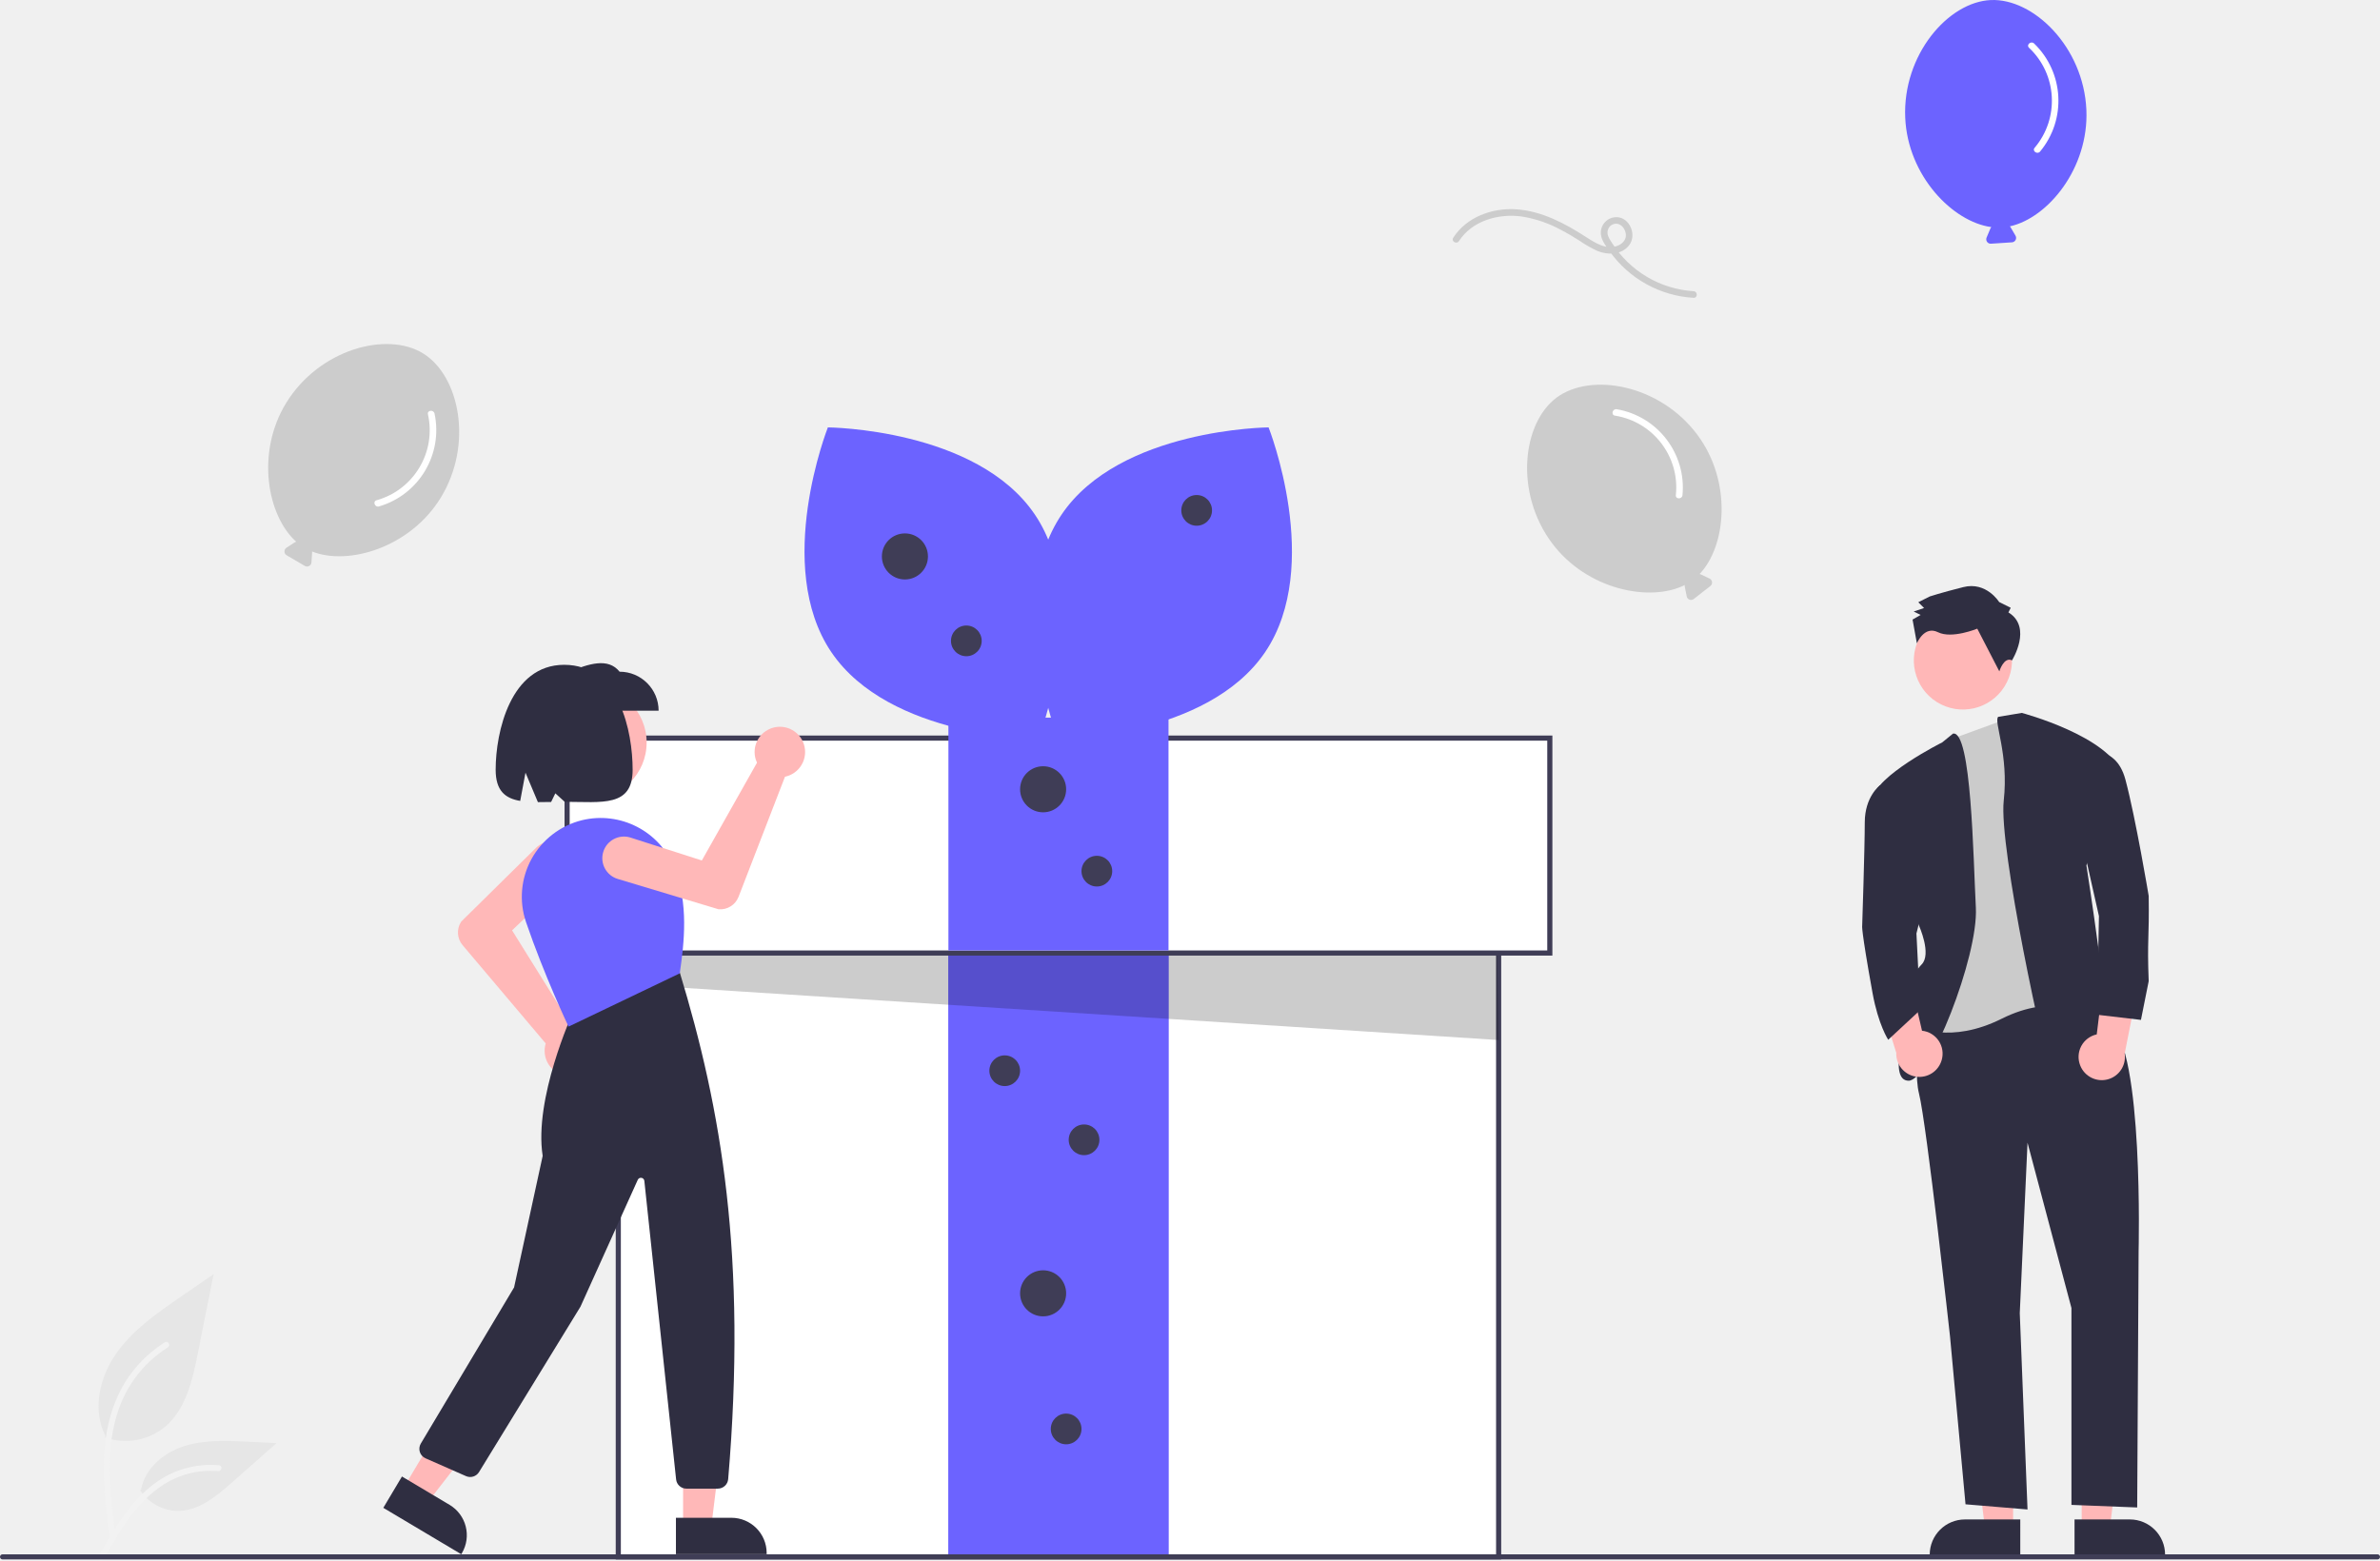
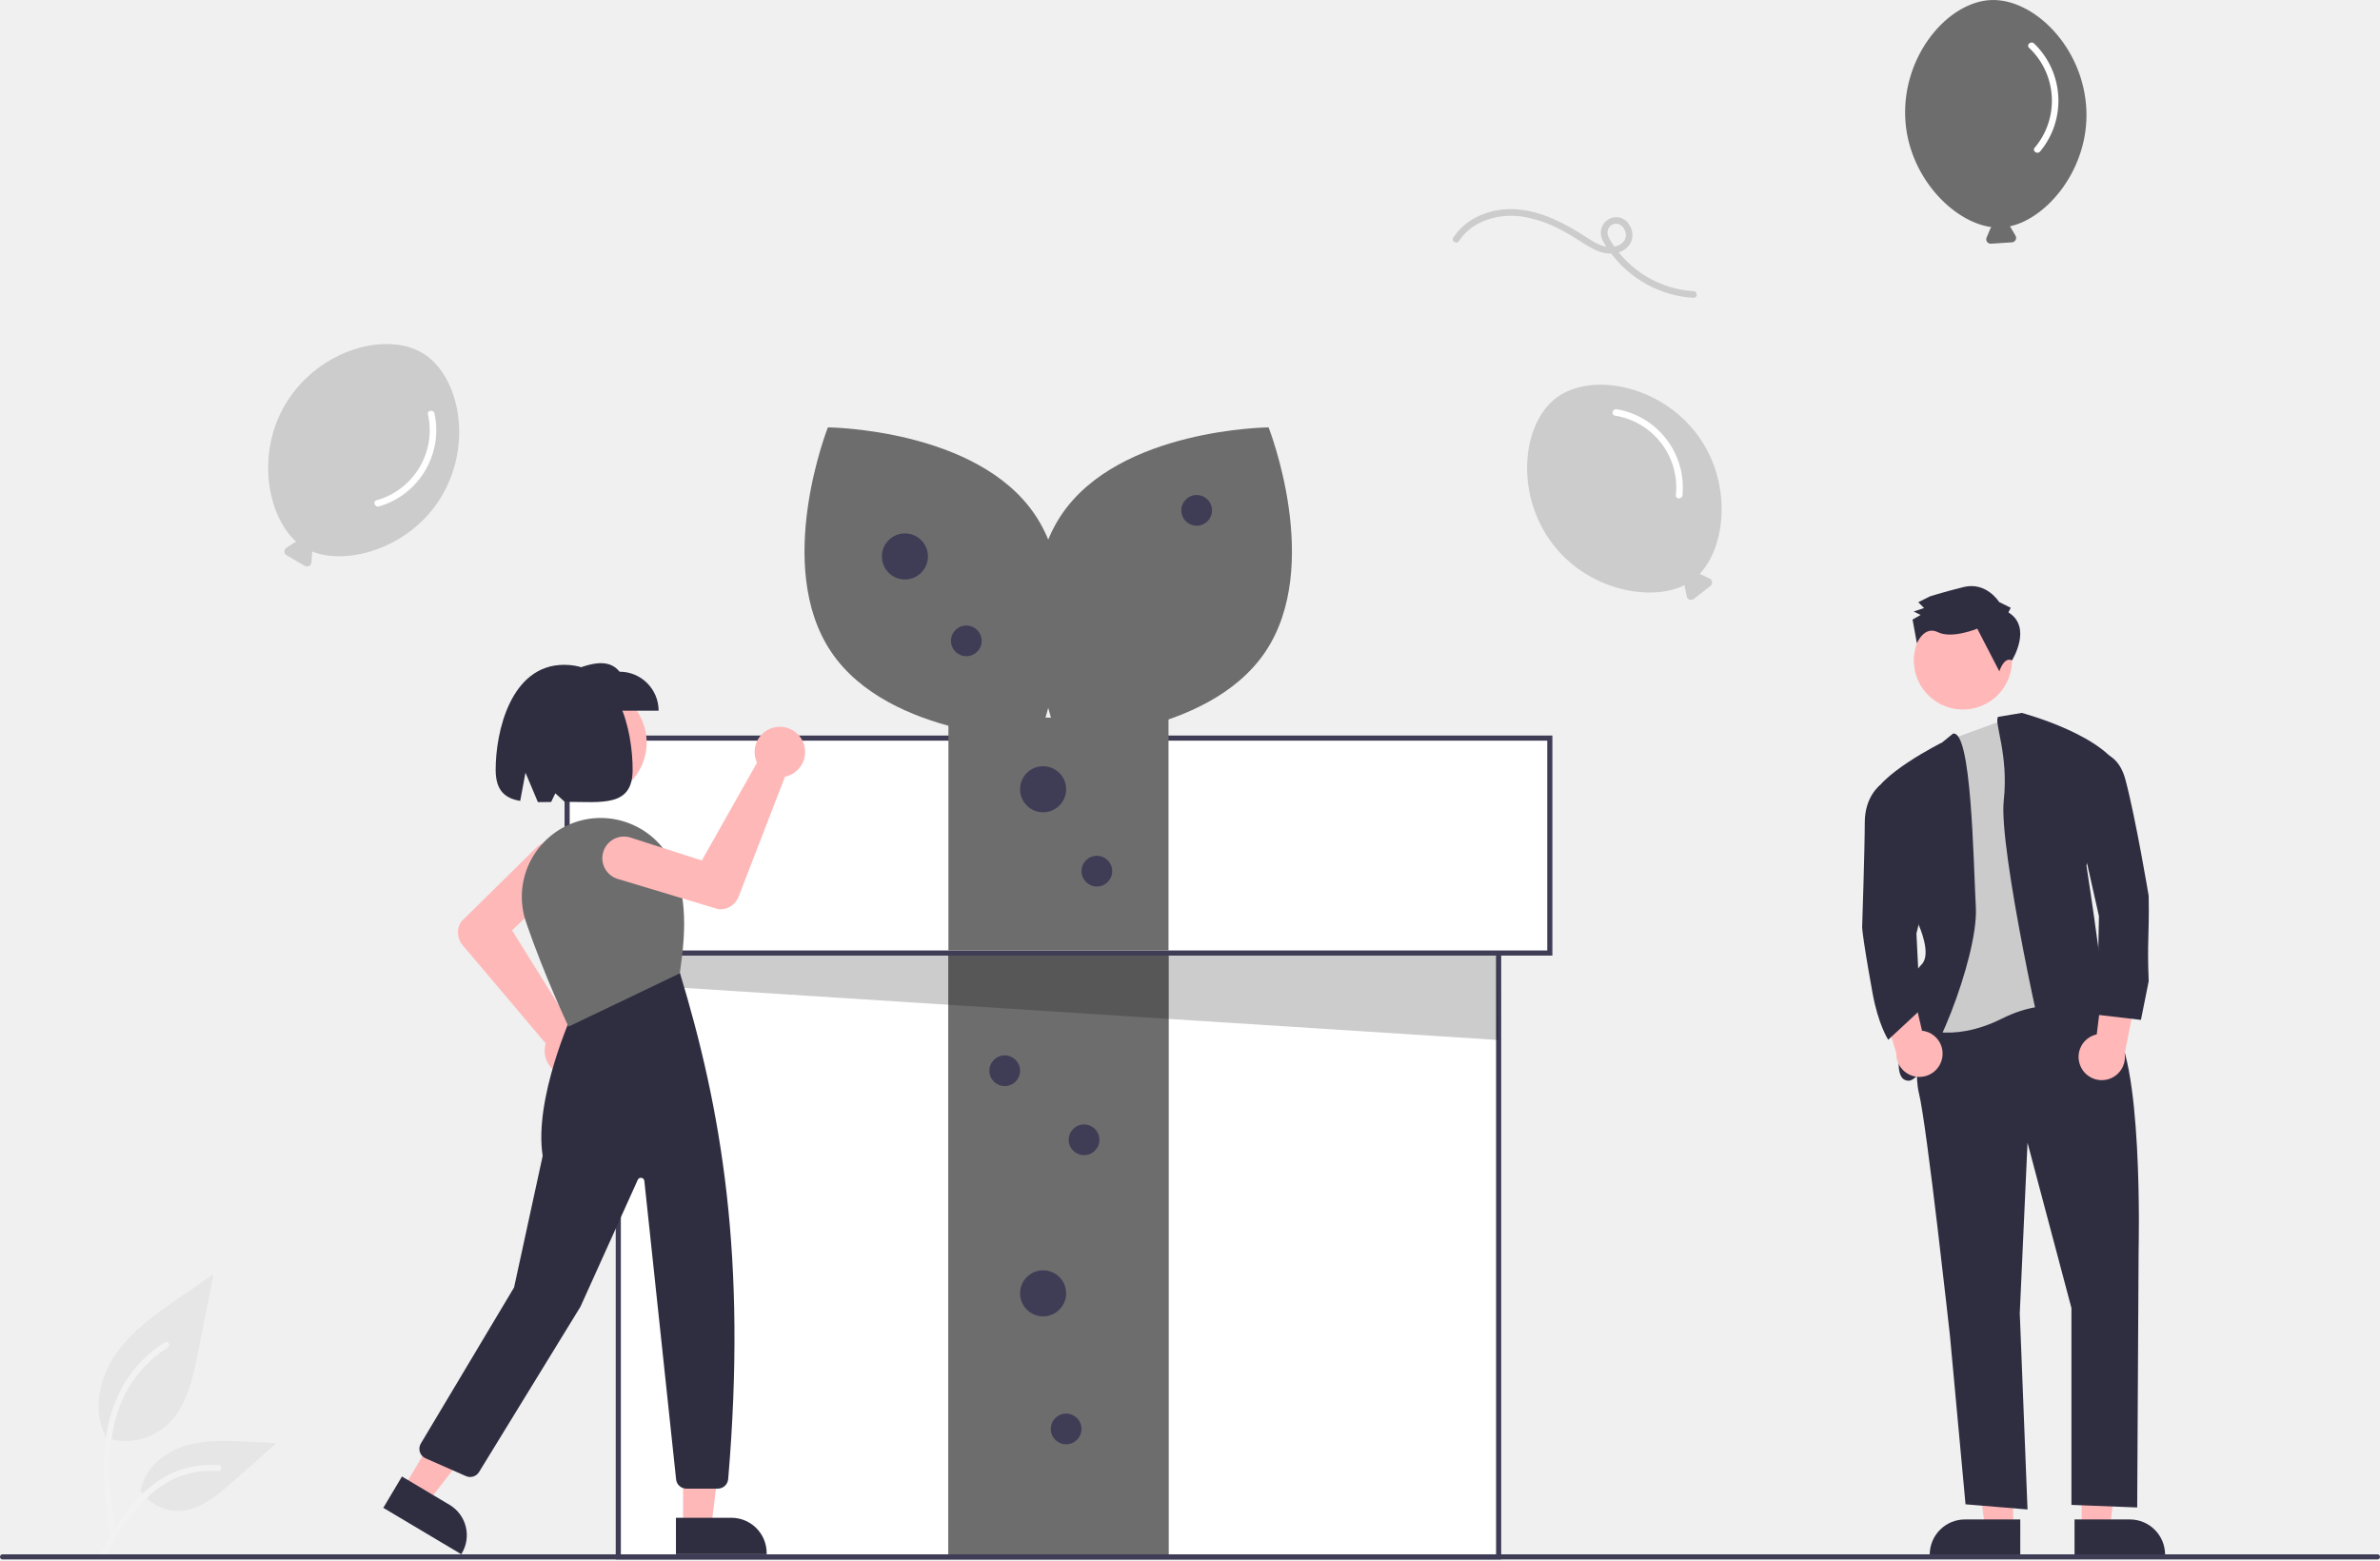
<svg xmlns="http://www.w3.org/2000/svg" id="ff866e24-ed1c-4c82-964a-ad574d8b702d" data-name="Layer 1" width="930" height="609.874" viewBox="0 0 930 609.874">
  <path id="f5877e54-26d9-4110-bb17-7d90037dcb2b" data-name="Path 438" d="M176.062,706.849a24.215,24.215,0,0,0,23.383-4.119c8.19-6.874,10.758-18.196,12.847-28.682l6.18-31.017L205.533,651.94c-9.305,6.406-18.818,13.019-25.26,22.298s-9.252,21.947-4.078,31.988" transform="translate(-135 -145.0632)" fill="#e6e6e6" />
  <path id="af7e5462-cb8c-4c3a-a84b-026a28a01614" data-name="Path 439" d="M178.06,746.559c-1.628-11.864-3.304-23.881-2.159-35.872,1.015-10.649,4.264-21.049,10.878-29.579A49.206,49.206,0,0,1,199.404,669.668c1.262-.796,2.424,1.204,1.167,1.997a46.779,46.779,0,0,0-18.504,22.326c-4.029,10.246-4.675,21.416-3.982,32.3.419,6.582,1.311,13.121,2.206,19.653a1.198,1.198,0,0,1-.808,1.423,1.163,1.163,0,0,1-1.423-.808Z" transform="translate(-135 -145.0632)" fill="#f2f2f2" />
  <path id="b74da307-8ad0-4d1b-99e4-dedad26aca71" data-name="Path 442" d="M189.781,727.523a17.825,17.825,0,0,0,15.531,8.019c7.864-.373,14.418-5.86,20.317-11.07l17.452-15.409-11.55-.553c-8.306-.398-16.827-.771-24.738,1.793s-15.208,8.726-16.654,16.915" transform="translate(-135 -145.0632)" fill="#e6e6e6" />
  <path id="eea67ff0-2845-4236-af55-5d249be779f1" data-name="Path 443" d="M173.457,753.379c7.84-13.871,16.932-29.288,33.181-34.216a37.026,37.026,0,0,1,13.955-1.441c1.482.128,1.112,2.412-.367,2.285a34.398,34.398,0,0,0-22.272,5.892c-6.28,4.275-11.17,10.218-15.308,16.519-2.535,3.861-4.806,7.884-7.076,11.903C174.845,755.606,172.723,754.678,173.457,753.379Z" transform="translate(-135 -145.0632)" fill="#f2f2f2" />
  <rect x="241.602" y="315.468" width="344" height="293" fill="#fff" />
  <path d="M721.602,754.531h-346v-295h346Zm-344-2h342v-291h-342Z" transform="translate(-135 -145.0632)" fill="#3f3d56" />
-   <rect x="370.602" y="372.468" width="86" height="236" fill="#6c63ff" />
-   <rect x="370.602" y="372.468" width="86" height="236" fill="#6c63ff" />
+   <rect x="370.602" y="372.468" width="86" height="236" fill="#6d6d6d" />
+   <rect x="370.602" y="372.468" width="86" height="236" fill="#6d6d6d" />
  <polygon points="242.602 336.968 242.602 384.506 585.602 406.468 584.591 347.81 242.602 336.968" opacity="0.2" />
  <rect x="221.602" y="288.468" width="384" height="84" fill="#fff" />
  <path d="M741.602,518.531h-386v-86h386Zm-384-2h382v-82h-382Z" transform="translate(-135 -145.0632)" fill="#3f3d56" />
-   <rect x="370.602" y="280.468" width="86" height="91" fill="#6c63ff" />
-   <path d="M539.394,346.188c22.701,33.652,1.312,87.775,1.312,87.775s-58.195-.436-80.897-34.088-1.312-87.775-1.312-87.775S516.693,312.536,539.394,346.188Z" transform="translate(-135 -145.0632)" fill="#6c63ff" />
-   <path d="M549.81,346.188c-22.701,33.652-1.312,87.775-1.312,87.775s58.195-.436,80.897-34.088,1.312-87.775,1.312-87.775S572.512,312.536,549.81,346.188Z" transform="translate(-135 -145.0632)" fill="#6c63ff" />
+   <rect x="370.602" y="280.468" width="86" height="91" fill="#6d6d6d" />
+   <path d="M539.394,346.188c22.701,33.652,1.312,87.775,1.312,87.775s-58.195-.436-80.897-34.088-1.312-87.775-1.312-87.775S516.693,312.536,539.394,346.188Z" transform="translate(-135 -145.0632)" fill="#6d6d6d" />
+   <path d="M549.81,346.188c-22.701,33.652-1.312,87.775-1.312,87.775s58.195-.436,80.897-34.088,1.312-87.775,1.312-87.775S572.512,312.536,549.81,346.188Z" transform="translate(-135 -145.0632)" fill="#6d6d6d" />
  <circle cx="353.602" cy="217.468" r="9" fill="#3f3d56" />
  <circle cx="407.602" cy="308.468" r="9" fill="#3f3d56" />
  <circle cx="407.602" cy="505.468" r="9" fill="#3f3d56" />
  <circle cx="377.602" cy="250.468" r="6" fill="#3f3d56" />
  <circle cx="467.602" cy="199.468" r="6" fill="#3f3d56" />
  <circle cx="428.602" cy="340.468" r="6" fill="#3f3d56" />
  <circle cx="392.602" cy="418.468" r="6" fill="#3f3d56" />
  <circle cx="423.602" cy="445.468" r="6" fill="#3f3d56" />
  <circle cx="416.602" cy="558.468" r="6" fill="#3f3d56" />
  <polygon points="786.636 597.422 775.663 597.421 770.442 555.095 786.638 555.096 786.636 597.422" fill="#ffb7b7" />
  <path d="M924.434,753.122l-35.383-.001v-.448a13.773,13.773,0,0,1,13.772-13.772h.001l21.611.001Z" transform="translate(-135 -145.0632)" fill="#2f2e41" />
  <polygon points="813.437 597.422 824.411 597.421 829.631 555.095 813.435 555.096 813.437 597.422" fill="#ffb7b7" />
  <path d="M945.638,738.902l21.611-.001h.001a13.773,13.773,0,0,1,13.772,13.772v.448l-35.383.001Z" transform="translate(-135 -145.0632)" fill="#2f2e41" />
  <circle cx="902.021" cy="403.187" r="19.18" transform="translate(4.5896 886.5343) rotate(-63.5798)" fill="#ffb7b7" />
  <path d="M887.898,535.13s-6.057,25.236-3.028,37.35,12.113,94.889,12.113,94.889l6.057,65.615,24.227,2.019-3.028-76.719,3.028-66.624L944.427,656.265v76.947l25.694,1.009.552-100.165s2.019-78.737-11.104-88.832-15.142-12.113-15.142-12.113Z" transform="translate(-135 -145.0632)" fill="#2f2e41" />
  <path d="M924.471,424.09l22.985,12.113,3.028,104.983s-13.123-8.076-33.312,2.019-33.312,3.028-33.312,3.028l12.113-45.425-5.047-60.567,7.219-6.552Z" transform="translate(-135 -145.0632)" fill="#cbcbcb" />
  <path d="M898.147,431.779l-4.193,3.416s-26.246,13.123-27.255,22.208l18.17,49.463s5.047,11.104,1.009,15.142-8.076,14.132-7.066,19.18-6.057,26.246,2.019,26.246,27.255-48.454,26.246-67.633S905.369,430.382,898.147,431.779Z" transform="translate(-135 -145.0632)" fill="#2f2e41" />
  <path d="M915.793,425.228l9.246-1.539s34.321,9.085,39.369,24.227l-14.132,35.331s10.095,64.605,7.066,64.605H954.313s8.076,6.057,3.028,8.076-17.161,18.17-20.189,11.104-21.199-90.851-19.18-109.021S914,427.131,915.793,425.228Z" transform="translate(-135 -145.0632)" fill="#2f2e41" />
  <path d="M919.805,384.407l.898-1.808-4.52-2.246s-4.986-8.113-14.009-5.833-13.083,3.645-13.083,3.645l-4.509,2.269,2.263,2.251-4.06,1.365,2.712,1.347-3.156,1.814,1.699,9.298s2.821-7.052,8.245-4.357,15.346-1.393,15.346-1.393l8.62,16.682s1.778-5.848,4.949-4.288C921.201,403.151,929.3,390.252,919.805,384.407Z" transform="translate(-135 -145.0632)" fill="#2f2e41" />
  <path d="M947.882,561.54A9.001,9.001,0,0,1,954.316,549.33l3.886-31.748L970.863,528.35l-5.631,28.498a9.049,9.049,0,0,1-17.349,4.693Z" transform="translate(-135 -145.0632)" fill="#ffb7b7" />
  <path d="M893.729,559.356a9.001,9.001,0,0,0-7.692-11.459L878.807,516.739,867.359,528.789,875.98,556.529a9.049,9.049,0,0,0,17.749,2.826Z" transform="translate(-135 -145.0632)" fill="#ffb7b7" />
  <path d="M948.37,439.69s13.123-5.047,17.161,10.095,9.085,45.425,9.085,45.425c.251,16.84-.644,16.84,0,33.312l-3.028,15.142-17.161-2.019.748-38.546-8.824-39.182Z" transform="translate(-135 -145.0632)" fill="#2f2e41" />
  <path d="M875.784,451.346l-6.222.666s-5.891,4.382-5.891,14.476-1.009,40.378-1.009,40.378-.573.709,4.038,26.246c2.247,12.447,6.13,18.321,6.13,18.321l12.531-11.636L883.86,509.894l4.038-16.151Z" transform="translate(-135 -145.0632)" fill="#2f2e41" />
  <path d="M1064,754.531H136a1,1,0,0,1,0-2h928a1,1,0,0,1,0,2Z" transform="translate(-135 -145.0632)" fill="#3f3d56" />
  <circle cx="230.649" cy="290.205" r="22.028" fill="#ffb8b8" />
  <path d="M357.696,565.61q-.416,0-.836-.037a9.868,9.868,0,0,1-8.856-11.763,9.239,9.239,0,0,1,.242-.938l-32.511-38.451a7.663,7.663,0,0,1-.533-9.134l.059-.072,29.264-28.855a8.459,8.459,0,0,1,11.878,12.047q-.055.054-.111.108l-21.195,20.15L358.299,545.905a9.39,9.39,0,0,1,1.309.161,9.868,9.868,0,0,1-1.913,19.544Z" transform="translate(-135 -145.0632)" fill="#ffb8b8" />
  <polygon points="266.928 596.776 277.924 596.776 283.154 554.366 266.926 554.367 266.928 596.776" fill="#ffb8b8" />
  <path d="M399.124,738.25l21.654-.001h.001a13.799,13.799,0,0,1,13.8,13.799v.449l-35.453.001Z" transform="translate(-135 -145.0632)" fill="#2f2e41" />
  <polygon points="157.641 581.575 167.089 587.2 193.281 553.436 179.338 545.134 157.641 581.575" fill="#ffb8b8" />
  <path d="M292.068,722.118l18.605,11.078.001 0a13.799,13.799,0,0,1,4.797,18.916l-0.0 0-.229.385L284.779,734.361Z" transform="translate(-135 -145.0632)" fill="#2f2e41" />
  <path d="M415.518,726.86H403.206a4.029,4.029,0,0,1-4.013-3.609l-12.413-116.678a1.346,1.346,0,0,0-2.564-.412l-22.393,49.584-39.645,64.646a4.055,4.055,0,0,1-5.066,1.584l-15.838-6.968a4.037,4.037,0,0,1-1.839-5.765l36.444-61.023,11.177-51.415c-3.515-22.297,11.555-55.447,11.708-55.78l.075-.162,41.512-16.225.208.255c16.371,53.724,26.347,111.54,18.981,198.272A4.063,4.063,0,0,1,415.518,726.86Z" transform="translate(-135 -145.0632)" fill="#2f2e41" />
-   <path d="M357.168,546.294l-.193-.406c-.092-.194-9.323-19.663-16.438-40.47a30.691,30.691,0,0,1,2.128-24.596,31.026,31.026,0,0,1,19.785-15.214h0a31.064,31.064,0,0,1,36.055,18.604c5.644,14.114,3.845,29.179,2.152,41.027l-.034.237-.216.103Z" transform="translate(-135 -145.0632)" fill="#6c63ff" />
+   <path d="M357.168,546.294l-.193-.406c-.092-.194-9.323-19.663-16.438-40.47a30.691,30.691,0,0,1,2.128-24.596,31.026,31.026,0,0,1,19.785-15.214h0a31.064,31.064,0,0,1,36.055,18.604c5.644,14.114,3.845,29.179,2.152,41.027l-.034.237-.216.103Z" transform="translate(-135 -145.0632)" fill="#6d6d6d" />
  <path d="M392.357,422.825H357.379V407.579c7.677-3.05,15.19-5.644,19.731,0a15.247,15.247,0,0,1,15.247,15.247Z" transform="translate(-135 -145.0632)" fill="#2f2e41" />
  <path d="M355.443,404.888c-20.91,0-26.763,26.21-26.763,40.997,0,8.246,3.729,11.196,9.59,12.194l2.07-11.038,4.847,11.513c1.646.008,3.375-.024,5.168-.057l1.643-3.384,3.665,3.323c14.679.022,26.542,2.162,26.542-12.551C382.205,431.098,377.072,404.888,355.443,404.888Z" transform="translate(-135 -145.0632)" fill="#2f2e41" />
  <path d="M448.387,434.222q.199.365.369.751a9.868,9.868,0,0,1-6.077,13.412,9.242,9.242,0,0,1-.939.237l-18.157,46.966a7.663,7.663,0,0,1-7.76,4.847l-.091-.017-39.353-11.847a8.459,8.459,0,0,1,4.878-16.2q.074.022.147.046l27.844,8.94,21.557-38.217a9.387,9.387,0,0,1-.486-1.226,9.868,9.868,0,0,1,18.069-7.692Z" transform="translate(-135 -145.0632)" fill="#ffb8b8" />
  <path d="M798.219,314.932c-14.711-19.687-41.636-24.438-55.016-14.441s-16.453,37.166-1.742,56.853c13.617,18.223,38.288,23.193,51.876,16.366a1.706,1.706,0,0,0-.008.647l.766,3.787a1.728,1.728,0,0,0,2.758,1.019l6.487-5.068a1.728,1.728,0,0,0-.321-2.923l-3.49-1.66a1.71,1.71,0,0,0-.384-.121C809.62,358.319,811.865,333.194,798.219,314.932Z" transform="translate(-135 -145.0632)" fill="#ccc" />
  <path d="M766.04,307.499a28.432,28.432,0,0,1,23.812,31.085c-.158,1.66,2.435,1.649,2.592,0a31.088,31.088,0,0,0-25.715-33.584C765.097,304.722,764.396,307.219,766.04,307.499Z" transform="translate(-135 -145.0632)" fill="#fff" />
  <path d="M307.198,339.624c12.862-20.942,7.332-47.719-6.9-56.459s-40.615-1.563-53.476,19.379c-11.905,19.385-7.412,44.147,3.952,54.253a1.707,1.707,0,0,0-.604.232l-3.237,2.111a1.728,1.728,0,0,0,.071,2.939l7.106,4.157a1.728,1.728,0,0,0,2.597-1.378l.253-3.856a1.71,1.71,0,0,0-.03-.401C271.089,366.244,295.267,359.051,307.198,339.624Z" transform="translate(-135 -145.0632)" fill="#ccc" />
  <path d="M302.22,306.975a28.432,28.432,0,0,1-20.092,33.609c-1.601.466-.633,2.872.957,2.409a31.088,31.088,0,0,0,21.712-36.301C304.452,305.073,301.873,305.344,302.22,306.975Z" transform="translate(-135 -145.0632)" fill="#fff" />
-   <path d="M950.265,187.99c-1.075-24.553-20.654-43.638-37.34-42.907s-34.521,21.454-33.446,46.007c.995,22.727,18.588,40.723,33.662,42.73a1.706,1.706,0,0,0-.371.53l-1.499,3.562a1.728,1.728,0,0,0,1.705,2.395l8.215-.537a1.728,1.728,0,0,0,1.38-2.596l-1.95-3.336a1.71,1.71,0,0,0-.249-.316C935.262,230.267,951.262,210.767,950.265,187.99Z" transform="translate(-135 -145.0632)" fill="#6c63ff" />
+   <path d="M950.265,187.99c-1.075-24.553-20.654-43.638-37.34-42.907s-34.521,21.454-33.446,46.007c.995,22.727,18.588,40.723,33.662,42.73a1.706,1.706,0,0,0-.371.53l-1.499,3.562a1.728,1.728,0,0,0,1.705,2.395l8.215-.537a1.728,1.728,0,0,0,1.38-2.596l-1.95-3.336a1.71,1.71,0,0,0-.249-.316C935.262,230.267,951.262,210.767,950.265,187.99Z" transform="translate(-135 -145.0632)" fill="#6d6d6d" />
  <path d="M927.854,163.732a28.432,28.432,0,0,1,2.181,39.096c-1.065,1.283,1.084,2.734,2.142,1.459a31.088,31.088,0,0,0-2.347-42.234C928.638,160.906,926.652,162.575,927.854,163.732Z" transform="translate(-135 -145.0632)" fill="#fff" />
  <path d="M796.775,258.872a40.784,40.784,0,0,1-31.9-18.896c-.966-1.544-2.226-3.24-1.558-5.141a3.38,3.38,0,0,1,3.502-2.339c1.971.24,3.243,2.168,3.486,4.016.275,2.096-1.203,3.741-3.029,4.52-4.461,1.903-8.962-1.038-12.595-3.385-8.28-5.348-17.387-10.184-27.42-10.794-9.283-.564-19.237,3.076-24.4,11.126-.903,1.408,1.339,2.71,2.238,1.308,5.121-7.983,15.472-10.851,24.473-9.617a47.576,47.576,0,0,1,15.313,5.199c2.474,1.284,4.873,2.707,7.224,4.203a46.096,46.096,0,0,0,7.085,4.062c4.132,1.697,9.601,1.565,12.487-2.343,2.692-3.645.612-9.715-3.892-10.739a6.085,6.085,0,0,0-7.128,7.239c.449,2.147,2.066,4.248,3.317,6.002a43.379,43.379,0,0,0,32.795,18.17c1.667.082,1.663-2.51,0-2.592Z" transform="translate(-135 -145.0632)" fill="#ccc" />
</svg>
